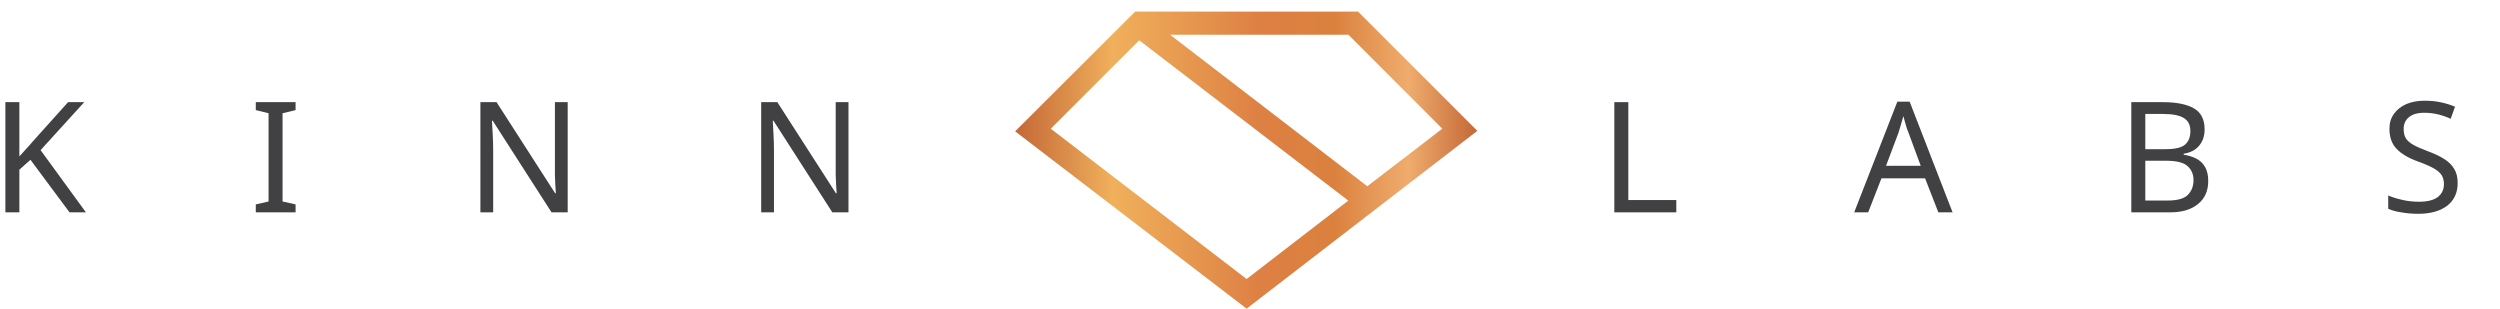
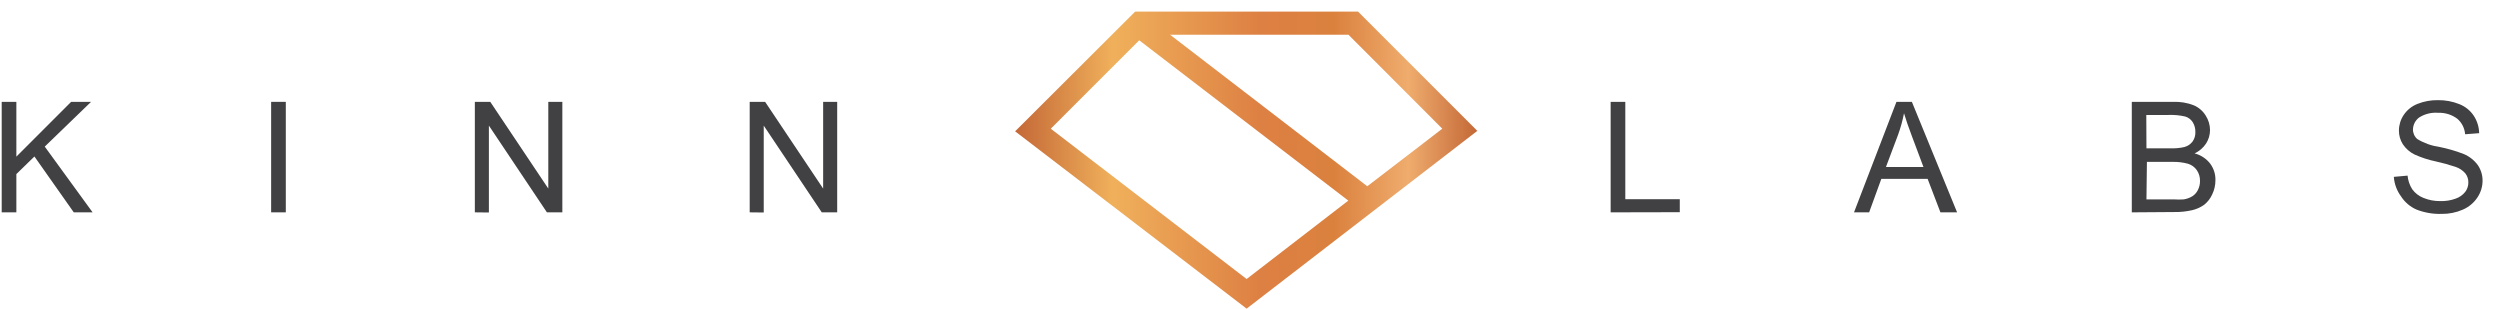
<svg xmlns="http://www.w3.org/2000/svg" id="Vrstva_1" data-name="Vrstva 1" viewBox="0 0 162 20">
  <defs>
-     <style>.cls-1,.cls-2{font-size:10px;fill:#414042;font-family:Montserrat-Regular, Montserrat;}.cls-1,.cls-3{letter-spacing:1.06em;}.cls-2{letter-spacing:1.06em;}.cls-4{fill:url(#linear-gradient);}.cls-5{fill:none;}</style>
-     <linearGradient id="linear-gradient" x1="65.82" y1="-16372.36" x2="95.73" y2="-16372.36" gradientTransform="matrix(1, 0, 0, -1, 0, -16362)" gradientUnits="userSpaceOnUse">
+     <style>.cls-1{isolation:isolate;}.cls-2{fill:#414042;}.cls-3{fill:url(#Nepojmenovaný_přechod);}.cls-4{fill:none;}</style>
+     <linearGradient id="Nepojmenovaný_přechod" x1="65.82" y1="17214.26" x2="95.73" y2="17214.26" gradientTransform="translate(0 -17203.89)" gradientUnits="userSpaceOnUse">
      <stop offset="0" stop-color="#c46837" />
      <stop offset="0.21" stop-color="#f0b05b" />
      <stop offset="0.53" stop-color="#dd8043" />
      <stop offset="0.69" stop-color="#db813e" />
      <stop offset="0.85" stop-color="#efac6d" />
      <stop offset="1" stop-color="#c46837" />
    </linearGradient>
  </defs>
-   <text class="cls-1" transform="translate(-0.62 13.76)">KINN</text>
-   <text class="cls-2" transform="translate(103.64 13.76)">L<tspan class="cls-3" x="16.51" y="0">ABS</tspan>
-   </text>
-   <path class="cls-4" d="M80.78,20l-15-11.49L73.56.75H88l7.73,7.73ZM68.09,8.34l12.69,9.74L87.37,13,73.82,2.61Zm7.73-6.09L88.6,12.07l4.86-3.73L87.38,2.25Z" />
-   <rect id="_Řez_" data-name="&lt;Řez&gt;" class="cls-5" width="162" height="20" />
+   <g class="cls-1">
+     <path class="cls-2" d="M.11,13.76V6.6h.95v3.55L4.61,6.6H5.9l-3,2.9L6,13.76H4.78L2.23,10.14,1.06,11.28v2.48Z" transform="translate(0 0)" />
+     <path class="cls-2" d="M17.57,13.76V6.6h.95v7.16Z" transform="translate(0 0)" />
+     <path class="cls-2" d="M30.77,13.76V6.6h1l3.76,5.62V6.6h.91v7.16h-1L31.68,8.14v5.63Z" transform="translate(0 0)" />
+     <path class="cls-2" d="M48.58,13.76V6.6h1l3.76,5.62V6.6h.91v7.16h-1L49.49,8.14v5.63Z" transform="translate(0 0)" />
+   </g>
+   <g class="cls-1">
+     <g class="cls-1">
+       <path class="cls-2" d="M104.37,13.76V6.6h.95v6.31h3.53v.84Z" transform="translate(0 0)" />
+     </g>
+     <g class="cls-1">
+       <path class="cls-2" d="M120.14,13.76l2.75-7.16h1l2.93,7.16h-1.08l-.83-2.17h-3l-.79,2.17Zm2.07-2.94h2.43l-.75-2q-.34-.9-.51-1.48A9.19,9.19,0,0,1,123,8.72Z" transform="translate(0 0)" />
+       <path class="cls-2" d="M138.14,13.76V6.6h2.69a3.33,3.33,0,0,1,1.32.22,1.69,1.69,0,0,1,.78.67,1.76,1.76,0,0,1,.28.94,1.62,1.62,0,0,1-.25.86,1.78,1.78,0,0,1-.75.65,1.87,1.87,0,0,1,1,.65,1.73,1.73,0,0,1,.35,1.08,2.09,2.09,0,0,1-.21.93,1.81,1.81,0,0,1-.52.67,2.2,2.2,0,0,1-.78.35,4.8,4.8,0,0,1-1.15.12Zm.95-4.15h1.55a3.44,3.44,0,0,0,.9-.08,1,1,0,0,0,.54-.36,1,1,0,0,0,.18-.62,1.15,1.15,0,0,0-.17-.63.86.86,0,0,0-.49-.37,4.05,4.05,0,0,0-1.09-.1h-1.43Zm0,3.31h1.78a4.15,4.15,0,0,0,.64,0,1.55,1.55,0,0,0,.55-.2,1,1,0,0,0,.36-.4,1.25,1.25,0,0,0,.14-.6,1.19,1.19,0,0,0-.21-.7,1.08,1.08,0,0,0-.57-.41,3.51,3.51,0,0,0-1-.12h-1.66Z" transform="translate(0 0)" />
+       <path class="cls-2" d="M155.12,11.46l.89-.08a2,2,0,0,0,.3.88,1.62,1.62,0,0,0,.72.56,2.75,2.75,0,0,0,1.1.21,2.63,2.63,0,0,0,1-.16,1.33,1.33,0,0,0,.62-.44,1,1,0,0,0,.2-.61.93.93,0,0,0-.2-.59,1.44,1.44,0,0,0-.64-.42,12.27,12.27,0,0,0-1.27-.35,6.55,6.55,0,0,1-1.38-.45,1.93,1.93,0,0,1-.76-.67,1.63,1.63,0,0,1-.25-.89,1.82,1.82,0,0,1,.31-1,1.91,1.91,0,0,1,.9-.72,3.41,3.41,0,0,1,1.31-.24,3.57,3.57,0,0,1,1.4.26,2,2,0,0,1,.93.75,2.15,2.15,0,0,1,.35,1.13l-.91.07a1.47,1.47,0,0,0-.5-1A1.93,1.93,0,0,0,158,7.31a2,2,0,0,0-1.25.31,1,1,0,0,0-.39.76.81.81,0,0,0,.28.63,3.77,3.77,0,0,0,1.43.51,9.52,9.52,0,0,1,1.58.46,2.17,2.17,0,0,1,.92.73,1.77,1.77,0,0,1,.3,1,1.94,1.94,0,0,1-.33,1.08,2.15,2.15,0,0,1-.94.79,3.29,3.29,0,0,1-1.38.28,4.12,4.12,0,0,1-1.63-.28,2.27,2.27,0,0,1-1-.85A2.42,2.42,0,0,1,155.12,11.46Z" transform="translate(0 0)" />
+     </g>
+   </g>
+   <path class="cls-3" d="M80.78,20l-15-11.49L73.56.75H88l7.73,7.73ZM68.09,8.34l12.69,9.74L87.37,13,73.82,2.61Zm7.73-6.09L88.6,12.07l4.86-3.73L87.38,2.25Z" transform="translate(0 0)" />
+   <rect id="_Řez_" data-name=" Řez " class="cls-4" width="162" height="20" />
</svg>
